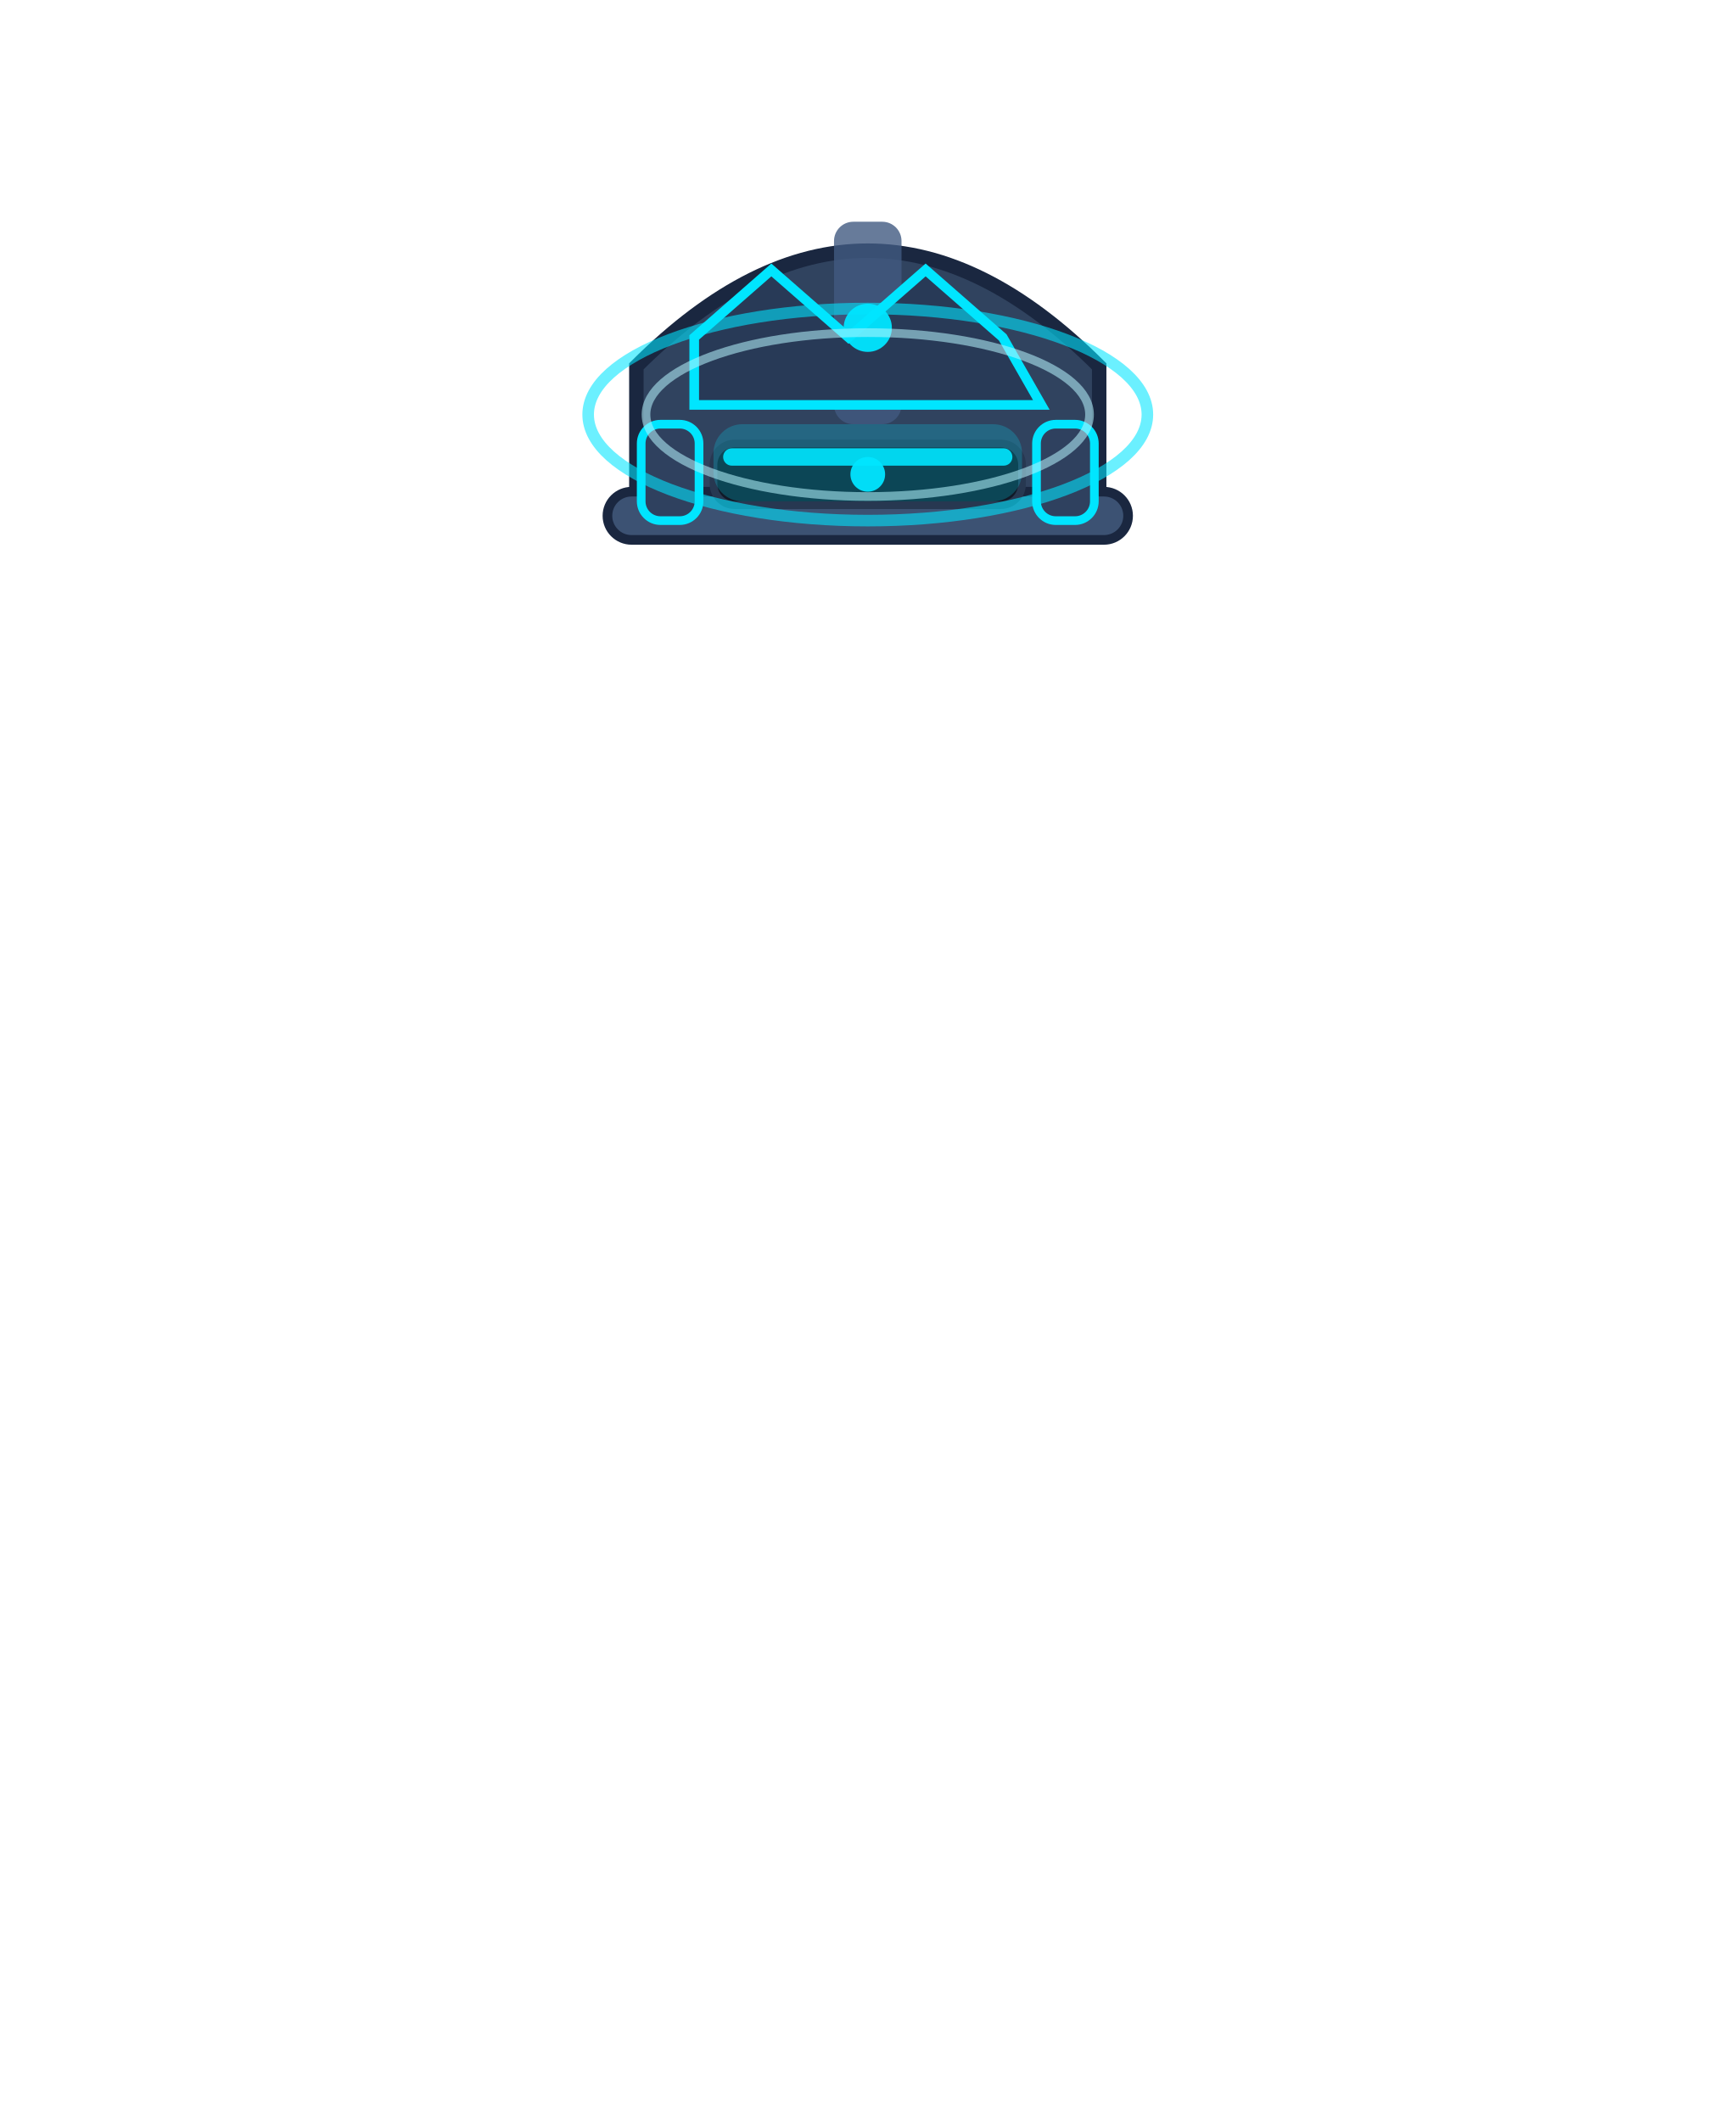
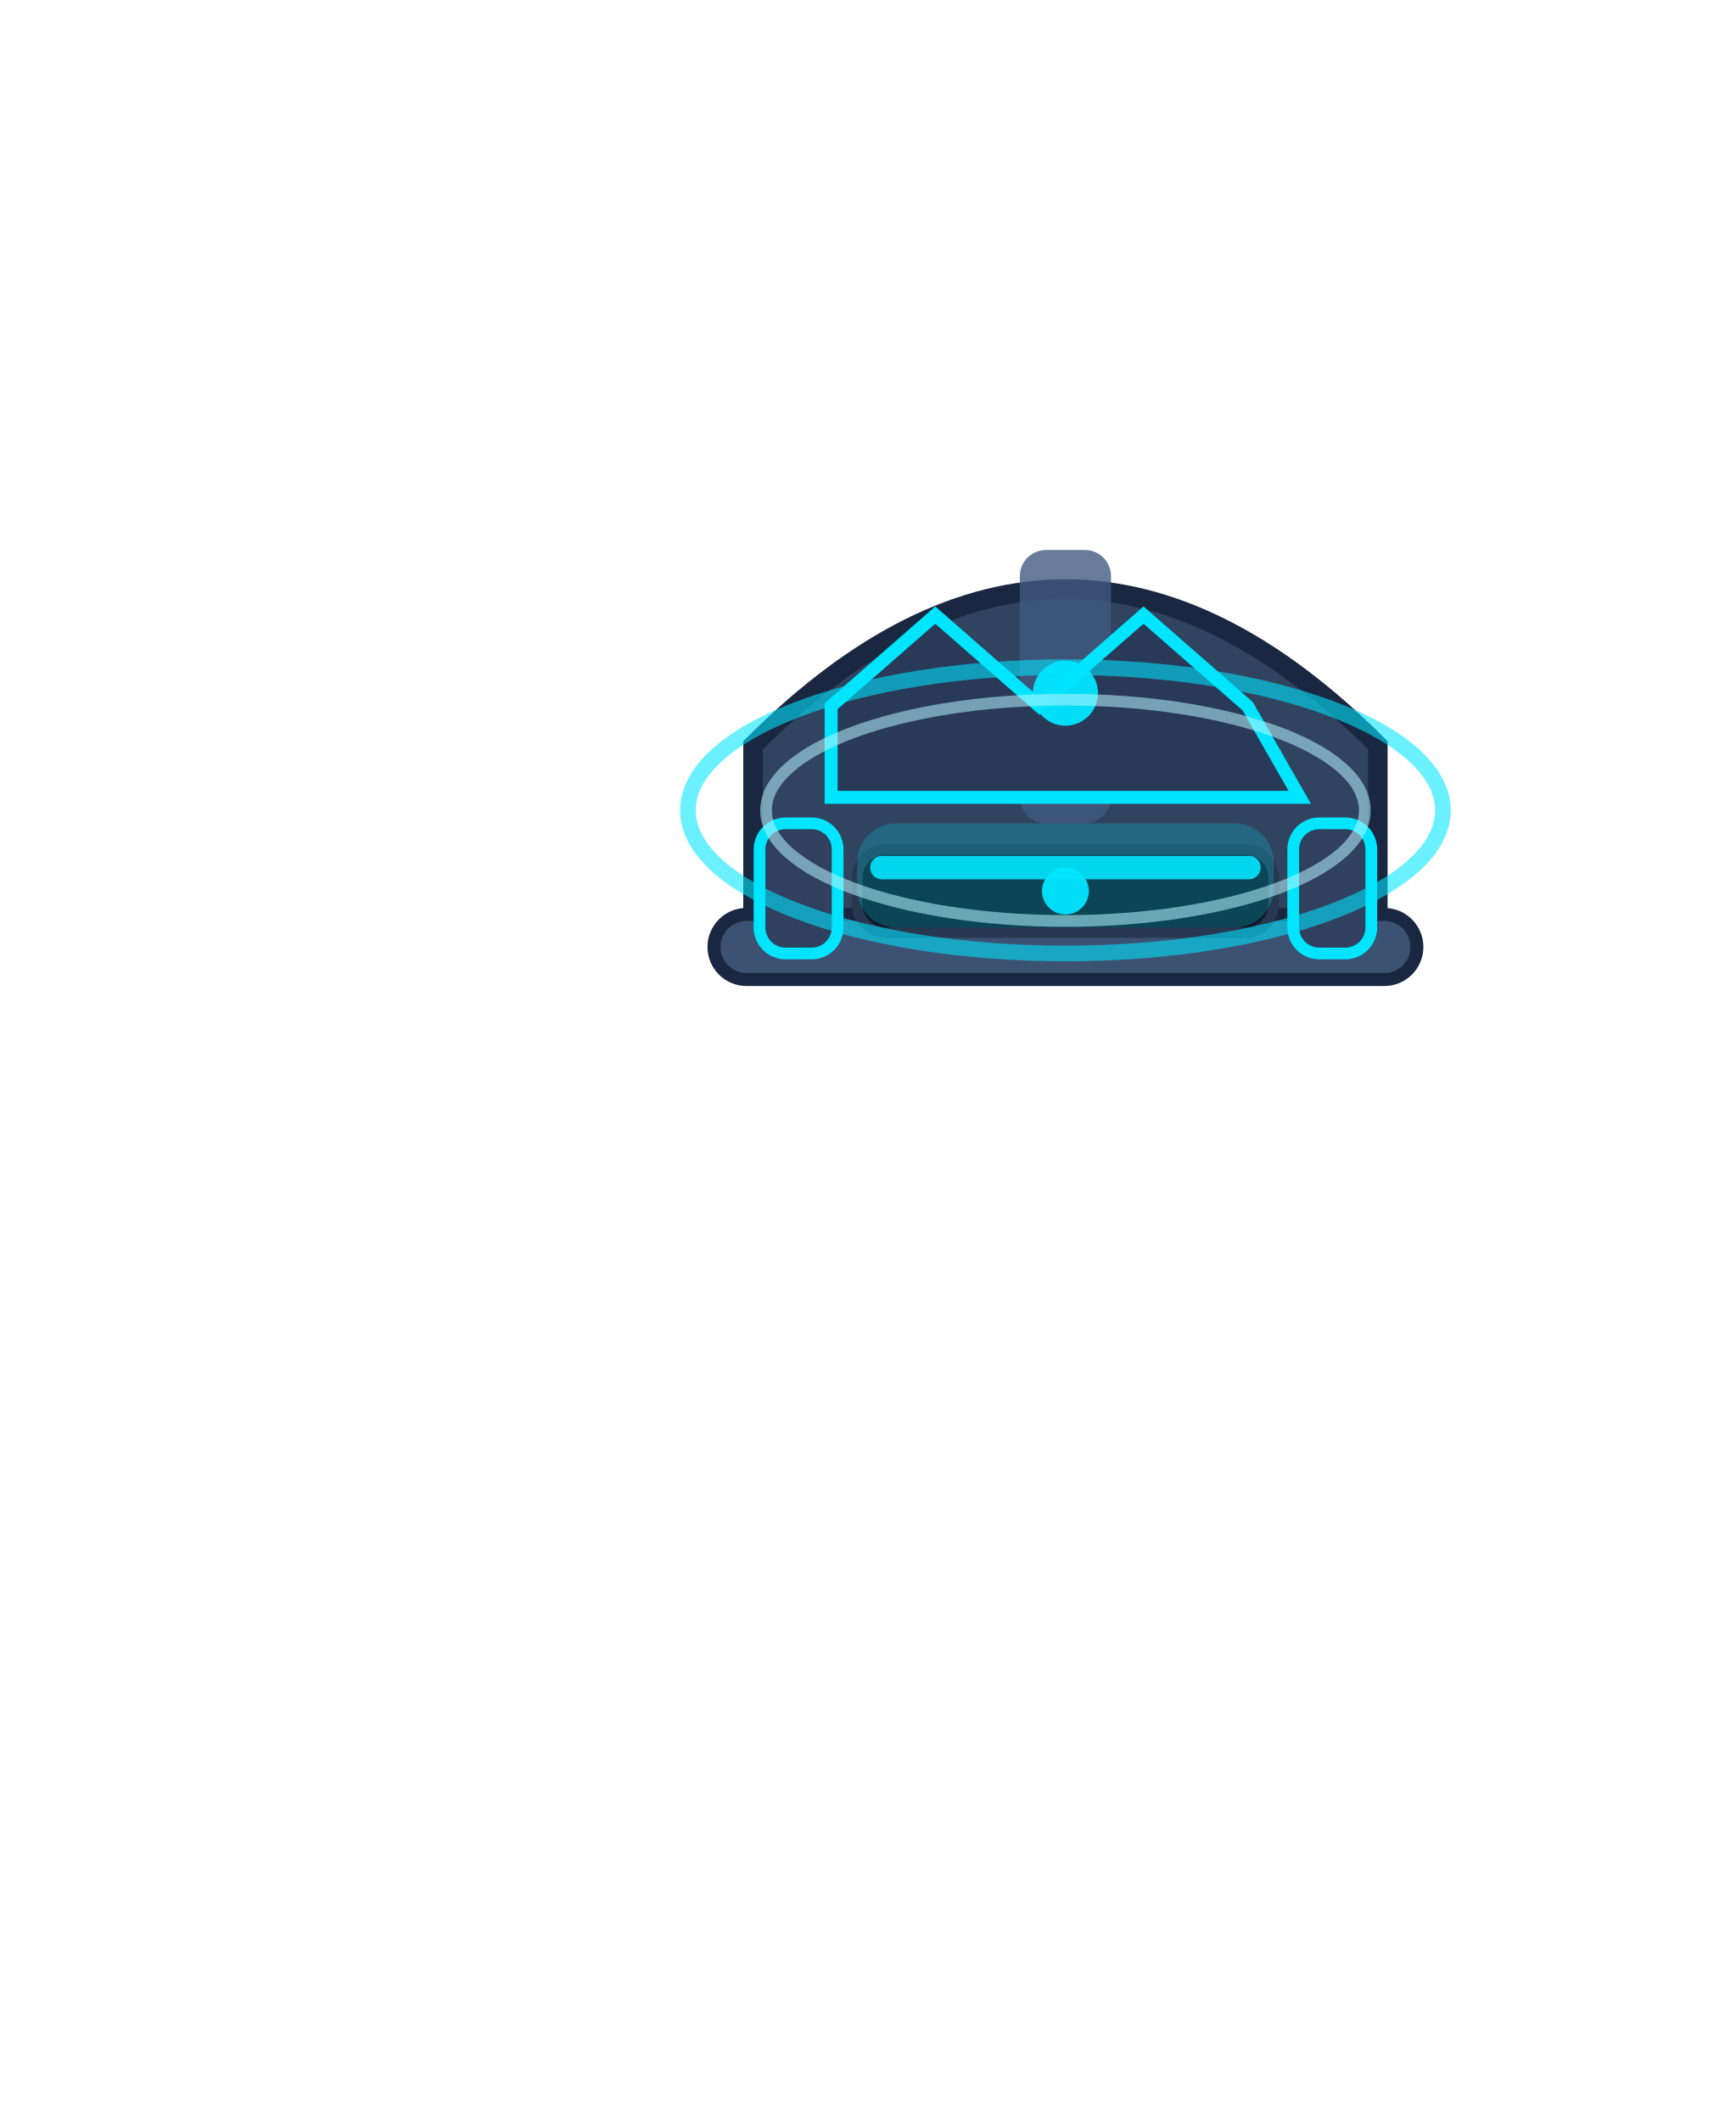
<svg xmlns="http://www.w3.org/2000/svg" viewBox="0 0 180 220" width="180" height="220">
-   <g id="helmet_celestial">
+   <g id="helmet_celestial" transform="translate(-11, 26) scale(1.35)">
    <path d="M66 38 Q90 14 114 38 L114 52 L66 52 Z" fill="#30435f" stroke="#1a2740" stroke-width="1.5" />
    <rect x="63" y="51" width="54" height="5" rx="2.5" fill="#3c5273" stroke="#1a2740" stroke-width="1" />
    <rect x="86.5" y="23" width="7" height="21" rx="2" fill="#415a81" opacity="0.8" />
    <rect x="74" y="46" width="32" height="6.4" rx="2.2" fill="#101927" stroke="#273851" stroke-width="0.8" />
    <circle cx="90" cy="49.2" r="1.8" fill="#00E5FF" opacity="0.95" />
    <rect x="74" y="44" width="32" height="8" rx="3" fill="#00E5FF" opacity="0.22" />
    <rect x="66.5" y="44" width="6" height="10" rx="2" fill="#2f415f" stroke="#00E5FF" stroke-width="0.9" />
    <rect x="107.5" y="44" width="6" height="10" rx="2" fill="#2f415f" stroke="#00E5FF" stroke-width="0.9" />
    <rect x="75" y="46.5" width="30" height="1.8" rx="0.9" fill="#00E5FF" opacity="0.9">
      <animate attributeName="y" values="46.5;50;46.5" dur="1.8s" repeatCount="indefinite" />
    </rect>
    <path d="M72 35 L80 28 L88 35 L96 28 L104 35 L108 42 L72 42 Z" fill="#283a57" stroke="#00E5FF" stroke-width="1" />
    <circle cx="90" cy="34" r="2.5" fill="#00E5FF" opacity="0.95" />
    <ellipse cx="90" cy="43" rx="29" ry="11" fill="none" stroke="#00E5FF" stroke-width="1.2" opacity="0.58" />
    <ellipse cx="90" cy="43" rx="23" ry="8.5" fill="none" stroke="#b7f5ff" stroke-width="0.9" opacity="0.55" />
  </g>
</svg>
